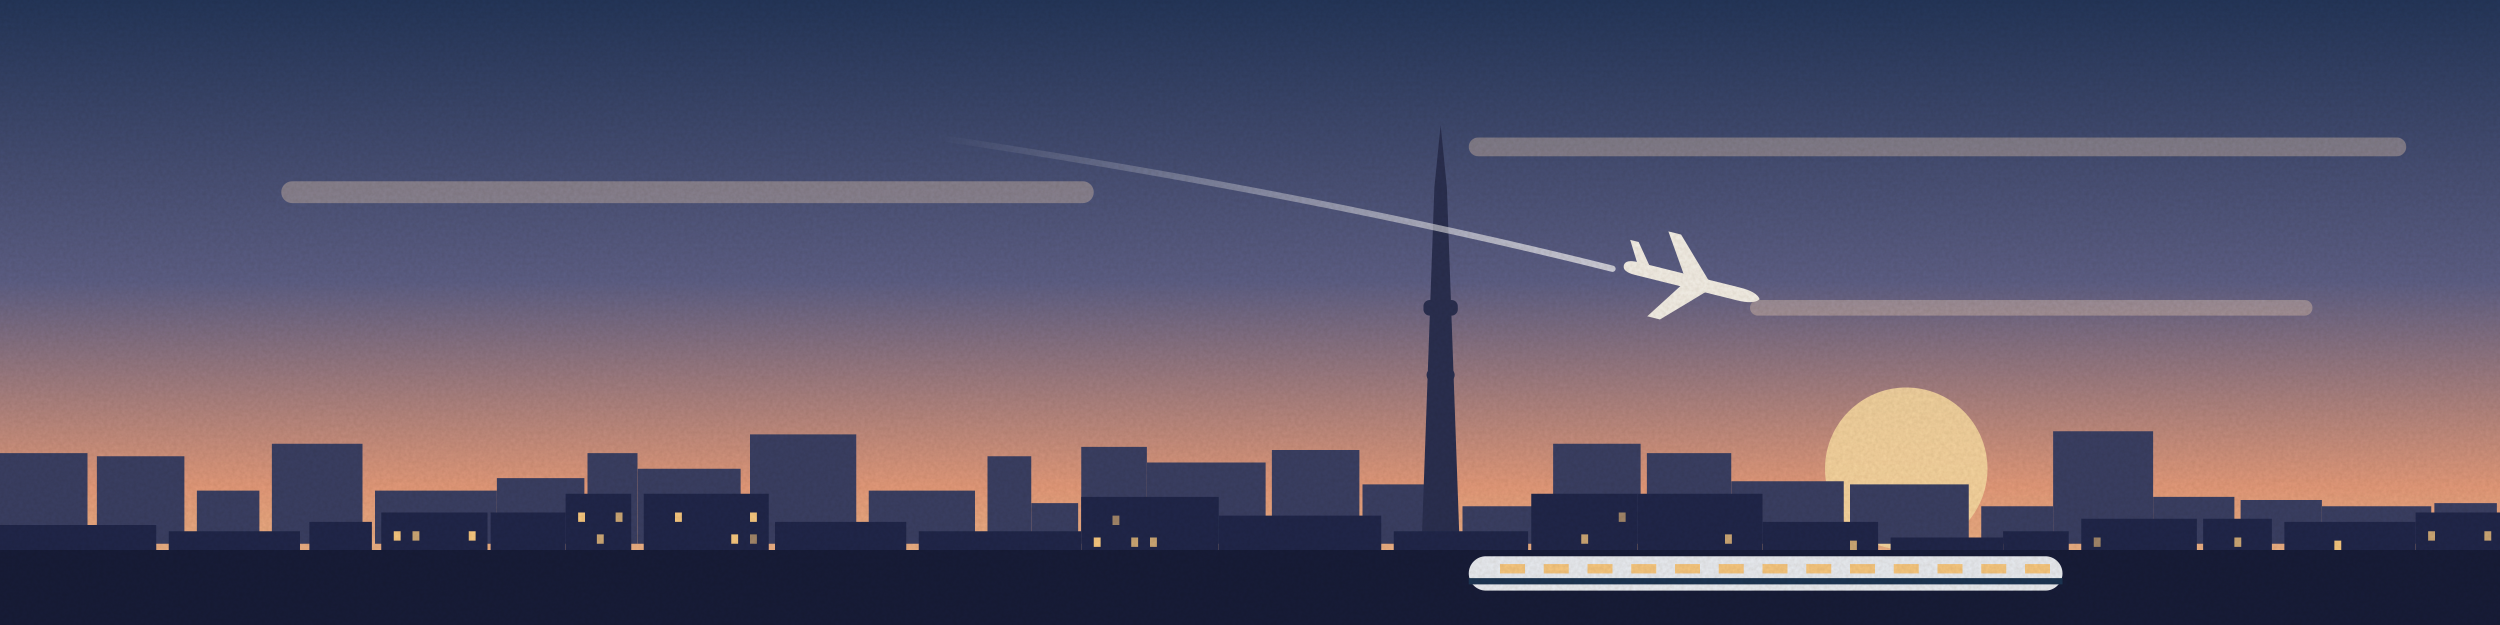
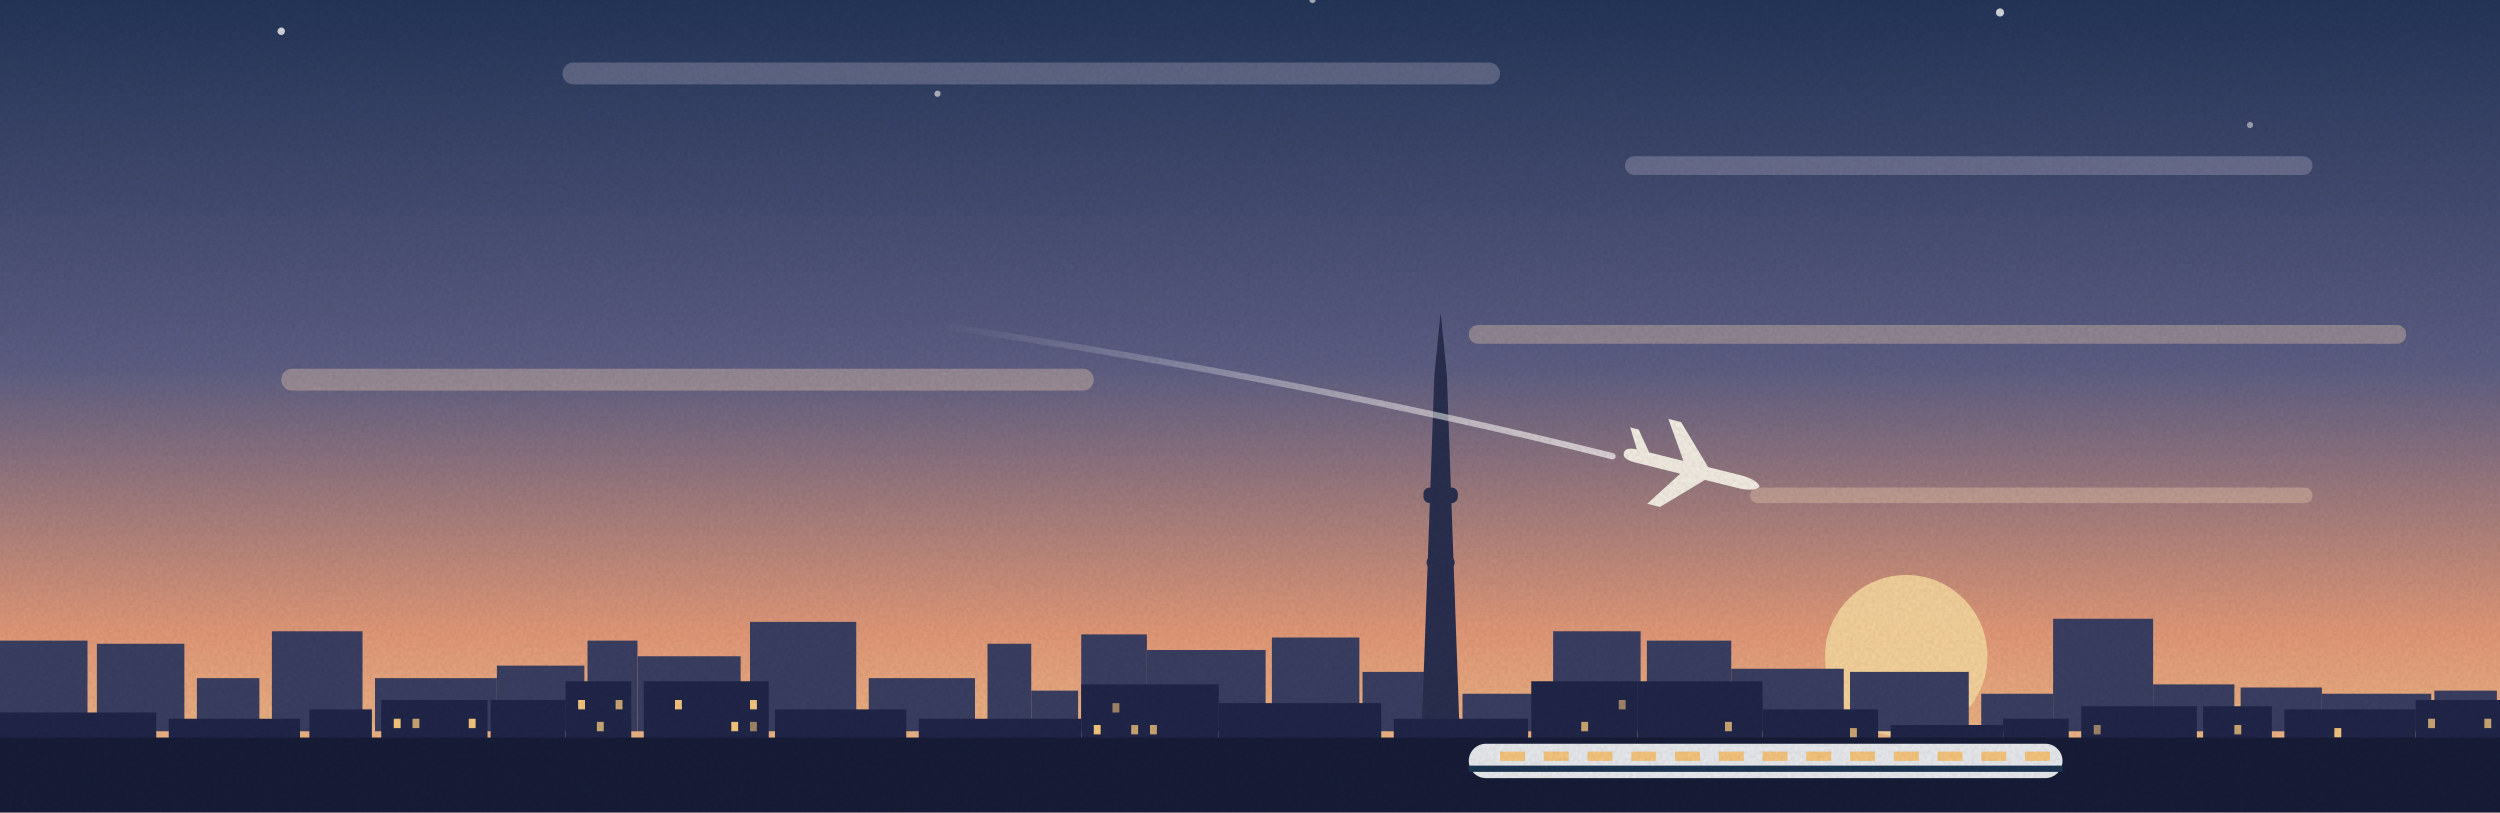
- <svg xmlns="http://www.w3.org/2000/svg" width="800" height="200" viewBox="0 0 800 200" preserveAspectRatio="xMidYMax slice">
+ <svg xmlns="http://www.w3.org/2000/svg" width="800" height="260" viewBox="0 -60 800 260" preserveAspectRatio="xMidYMax slice">
  <defs>
    <filter id="il-grain" x="0" y="0" width="100%" height="100%">
      <feTurbulence type="fractalNoise" baseFrequency=".85" numOctaves="2" stitchTiles="stitch" />
      <feColorMatrix type="matrix" values="0 0 0 0 .45  0 0 0 0 .38  0 0 0 0 .3  0 0 0 .55 0" />
    </filter>
    <linearGradient id="d1s" x1="0" y1="0" x2="0" y2="1">
      <stop offset="0" stop-color="#24365a" />
      <stop offset="0.45" stop-color="#5d5f86" />
      <stop offset="0.78" stop-color="#e39a7a" />
      <stop offset="1" stop-color="#f4c98f" />
    </linearGradient>
  </defs>
-   <rect width="800" height="200" fill="url(#d1s)" />
+   <rect y="-60" width="800" height="260" fill="url(#d1s)" />
+   <g transform="translate(0 30)">
+     <rect x="180" y="-70" width="300" height="7" rx="3.5" fill="#c9c3d9" opacity="0.3" />
+     <rect x="520" y="-40" width="220" height="6" rx="3.0" fill="#c9c3d9" opacity="0.3" />
+     <circle cx="90" cy="-80" r="1.2" fill="#fff" opacity="0.8" />
+     <circle cx="300" cy="-60" r="1" fill="#fff" opacity="0.6" />
+     <circle cx="640" cy="-86" r="1.3" fill="#fff" opacity="0.8" />
+     <circle cx="720" cy="-50" r="1" fill="#fff" opacity="0.5" />
+     <circle cx="420" cy="-90" r="1" fill="#fff" opacity="0.6" />
+   </g>
  <rect x="90" y="58" width="260" height="7" rx="3.5" fill="#f6d7b8" opacity="0.35" />
  <rect x="470" y="44" width="300" height="6" rx="3.0" fill="#f6d7b8" opacity="0.35" />
  <rect x="560" y="96" width="180" height="5" rx="2.5" fill="#f6d7b8" opacity="0.35" />
  <circle cx="610" cy="150" r="26" fill="#f7d9a2" opacity=".9" />
  <rect x="0" y="145" width="28" height="29" fill="#3a3f63" />
  <rect x="31" y="146" width="28" height="28" fill="#3a3f63" />
  <rect x="63" y="157" width="20" height="17" fill="#3a3f63" />
  <rect x="87" y="142" width="29" height="32" fill="#3a3f63" />
  <rect x="120" y="157" width="39" height="17" fill="#3a3f63" />
  <rect x="159" y="153" width="28" height="21" fill="#3a3f63" />
  <rect x="188" y="145" width="16" height="29" fill="#3a3f63" />
  <rect x="204" y="150" width="33" height="24" fill="#3a3f63" />
  <rect x="240" y="139" width="34" height="35" fill="#3a3f63" />
  <rect x="278" y="157" width="34" height="17" fill="#3a3f63" />
  <rect x="316" y="146" width="14" height="28" fill="#3a3f63" />
  <rect x="330" y="161" width="15" height="13" fill="#3a3f63" />
  <rect x="346" y="143" width="21" height="31" fill="#3a3f63" />
  <rect x="367" y="148" width="38" height="26" fill="#3a3f63" />
  <rect x="407" y="144" width="28" height="30" fill="#3a3f63" />
  <rect x="436" y="155" width="30" height="19" fill="#3a3f63" />
  <rect x="468" y="162" width="29" height="12" fill="#3a3f63" />
  <rect x="497" y="142" width="28" height="32" fill="#3a3f63" />
  <rect x="527" y="145" width="27" height="29" fill="#3a3f63" />
  <rect x="554" y="154" width="36" height="20" fill="#3a3f63" />
  <rect x="592" y="155" width="38" height="19" fill="#3a3f63" />
  <rect x="634" y="162" width="23" height="12" fill="#3a3f63" />
  <rect x="657" y="138" width="32" height="36" fill="#3a3f63" />
  <rect x="689" y="159" width="26" height="15" fill="#3a3f63" />
  <rect x="717" y="160" width="26" height="14" fill="#3a3f63" />
  <rect x="743" y="162" width="35" height="12" fill="#3a3f63" />
  <rect x="779" y="161" width="20" height="13" fill="#3a3f63" />
  <g fill="#2a2f50">
    <path d="M455 172 L459 60 L461 40 L463 60 L467 172 Z" />
    <rect x="455.5" y="96" width="11" height="5" rx="2" />
    <rect x="456.5" y="118" width="9" height="4" rx="2" />
  </g>
  <rect x="0" y="168" width="50" height="12" fill="#20264a" />
  <rect x="54" y="170" width="42" height="10" fill="#20264a" />
  <rect x="99" y="167" width="20" height="13" fill="#20264a" />
  <rect x="122" y="164" width="34" height="16" fill="#20264a" />
  <rect x="126" y="170" width="2.2" height="3" fill="#f6c77f" opacity="1" />
  <rect x="132" y="170" width="2.2" height="3" fill="#f6c77f" opacity="0.8" />
  <rect x="150" y="170" width="2.2" height="3" fill="#f6c77f" opacity="1" />
  <rect x="157" y="164" width="24" height="16" fill="#20264a" />
  <rect x="181" y="158" width="21" height="22" fill="#20264a" />
  <rect x="185" y="164" width="2.2" height="3" fill="#f6c77f" opacity="1" />
  <rect x="197" y="164" width="2.2" height="3" fill="#f6c77f" opacity="0.8" />
  <rect x="191" y="171" width="2.2" height="3" fill="#f6c77f" opacity="0.8" />
  <rect x="206" y="158" width="40" height="22" fill="#20264a" />
  <rect x="216" y="164" width="2.2" height="3" fill="#f6c77f" opacity="1" />
  <rect x="240" y="164" width="2.2" height="3" fill="#f6c77f" opacity="1" />
  <rect x="234" y="171" width="2.2" height="3" fill="#f6c77f" opacity="1" />
  <rect x="240" y="171" width="2.2" height="3" fill="#f6c77f" opacity="0.6" />
  <rect x="248" y="167" width="42" height="13" fill="#20264a" />
  <rect x="294" y="170" width="52" height="10" fill="#20264a" />
  <rect x="346" y="159" width="44" height="21" fill="#20264a" />
  <rect x="356" y="165" width="2.2" height="3" fill="#f6c77f" opacity="0.6" />
  <rect x="350" y="172" width="2.2" height="3" fill="#f6c77f" opacity="1" />
  <rect x="362" y="172" width="2.2" height="3" fill="#f6c77f" opacity="0.8" />
  <rect x="368" y="172" width="2.2" height="3" fill="#f6c77f" opacity="0.8" />
  <rect x="390" y="165" width="52" height="15" fill="#20264a" />
  <rect x="446" y="170" width="43" height="10" fill="#20264a" />
  <rect x="490" y="158" width="34" height="22" fill="#20264a" />
  <rect x="518" y="164" width="2.2" height="3" fill="#f6c77f" opacity="0.6" />
  <rect x="506" y="171" width="2.2" height="3" fill="#f6c77f" opacity="0.8" />
  <rect x="524" y="158" width="40" height="22" fill="#20264a" />
  <rect x="552" y="171" width="2.2" height="3" fill="#f6c77f" opacity="0.8" />
  <rect x="564" y="167" width="37" height="13" fill="#20264a" />
  <rect x="592" y="173" width="2.2" height="3" fill="#f6c77f" opacity="0.8" />
  <rect x="605" y="172" width="36" height="8" fill="#20264a" />
  <rect x="641" y="170" width="21" height="10" fill="#20264a" />
  <rect x="666" y="166" width="37" height="14" fill="#20264a" />
  <rect x="670" y="172" width="2.2" height="3" fill="#f6c77f" opacity="0.6" />
  <rect x="705" y="166" width="22" height="14" fill="#20264a" />
  <rect x="715" y="172" width="2.2" height="3" fill="#f6c77f" opacity="0.8" />
  <rect x="731" y="167" width="42" height="13" fill="#20264a" />
  <rect x="747" y="173" width="2.2" height="3" fill="#f6c77f" opacity="1" />
  <rect x="773" y="164" width="46" height="16" fill="#20264a" />
  <rect x="777" y="170" width="2.2" height="3" fill="#f6c77f" opacity="0.8" />
  <rect x="795" y="170" width="2.2" height="3" fill="#f6c77f" opacity="0.8" />
  <rect y="176" width="800" height="24" fill="#171c38" />
  <g transform="translate(470 178)">
    <rect width="190" height="11" rx="5.5" fill="#e8ecf2" />
    <rect y="7" width="190" height="2" fill="#1c3553" />
    <rect x="10" y="2.5" width="8" height="3" fill="#f6c77f" />
    <rect x="24" y="2.5" width="8" height="3" fill="#f6c77f" />
    <rect x="38" y="2.5" width="8" height="3" fill="#f6c77f" />
    <rect x="52" y="2.5" width="8" height="3" fill="#f6c77f" />
    <rect x="66" y="2.5" width="8" height="3" fill="#f6c77f" />
    <rect x="80" y="2.5" width="8" height="3" fill="#f6c77f" />
    <rect x="94" y="2.5" width="8" height="3" fill="#f6c77f" />
    <rect x="108" y="2.5" width="8" height="3" fill="#f6c77f" />
    <rect x="122" y="2.5" width="8" height="3" fill="#f6c77f" />
    <rect x="136" y="2.5" width="8" height="3" fill="#f6c77f" />
    <rect x="150" y="2.5" width="8" height="3" fill="#f6c77f" />
    <rect x="164" y="2.5" width="8" height="3" fill="#f6c77f" />
    <rect x="178" y="2.5" width="8" height="3" fill="#f6c77f" />
  </g>
  <linearGradient id="d1t" x1="0" y1="0" x2="1" y2="0">
    <stop offset="0" stop-color="#fff" stop-opacity="0" />
    <stop offset="1" stop-color="#fff" stop-opacity=".7" />
  </linearGradient>
  <path d="M300 44 Q420 62 516 86" stroke="url(#d1t)" stroke-width="2" fill="none" stroke-linecap="round" />
  <g transform="translate(540 90) rotate(14) scale(0.7)" fill="#f3efe7">
    <path d="M-30 0 Q-30 -3 -24 -3 L24 -3 Q32 -3 34 0 Q32 3 24 3 L-24 3 Q-30 3 -30 0 Z" />
    <path d="M-2 -2 L-14 -20 L-8 -20 L10 -2 Z" />
    <path d="M-2 2 L-14 20 L-8 20 L10 2 Z" />
    <path d="M-24 -2 L-30 -12 L-26 -12 L-18 -2 Z" />
  </g>
-   <rect width="800" height="200" filter="url(#il-grain)" opacity=".5" style="mix-blend-mode:multiply" />
+   <rect y="-60" width="800" height="260" filter="url(#il-grain)" opacity=".5" style="mix-blend-mode:multiply" />
</svg>
